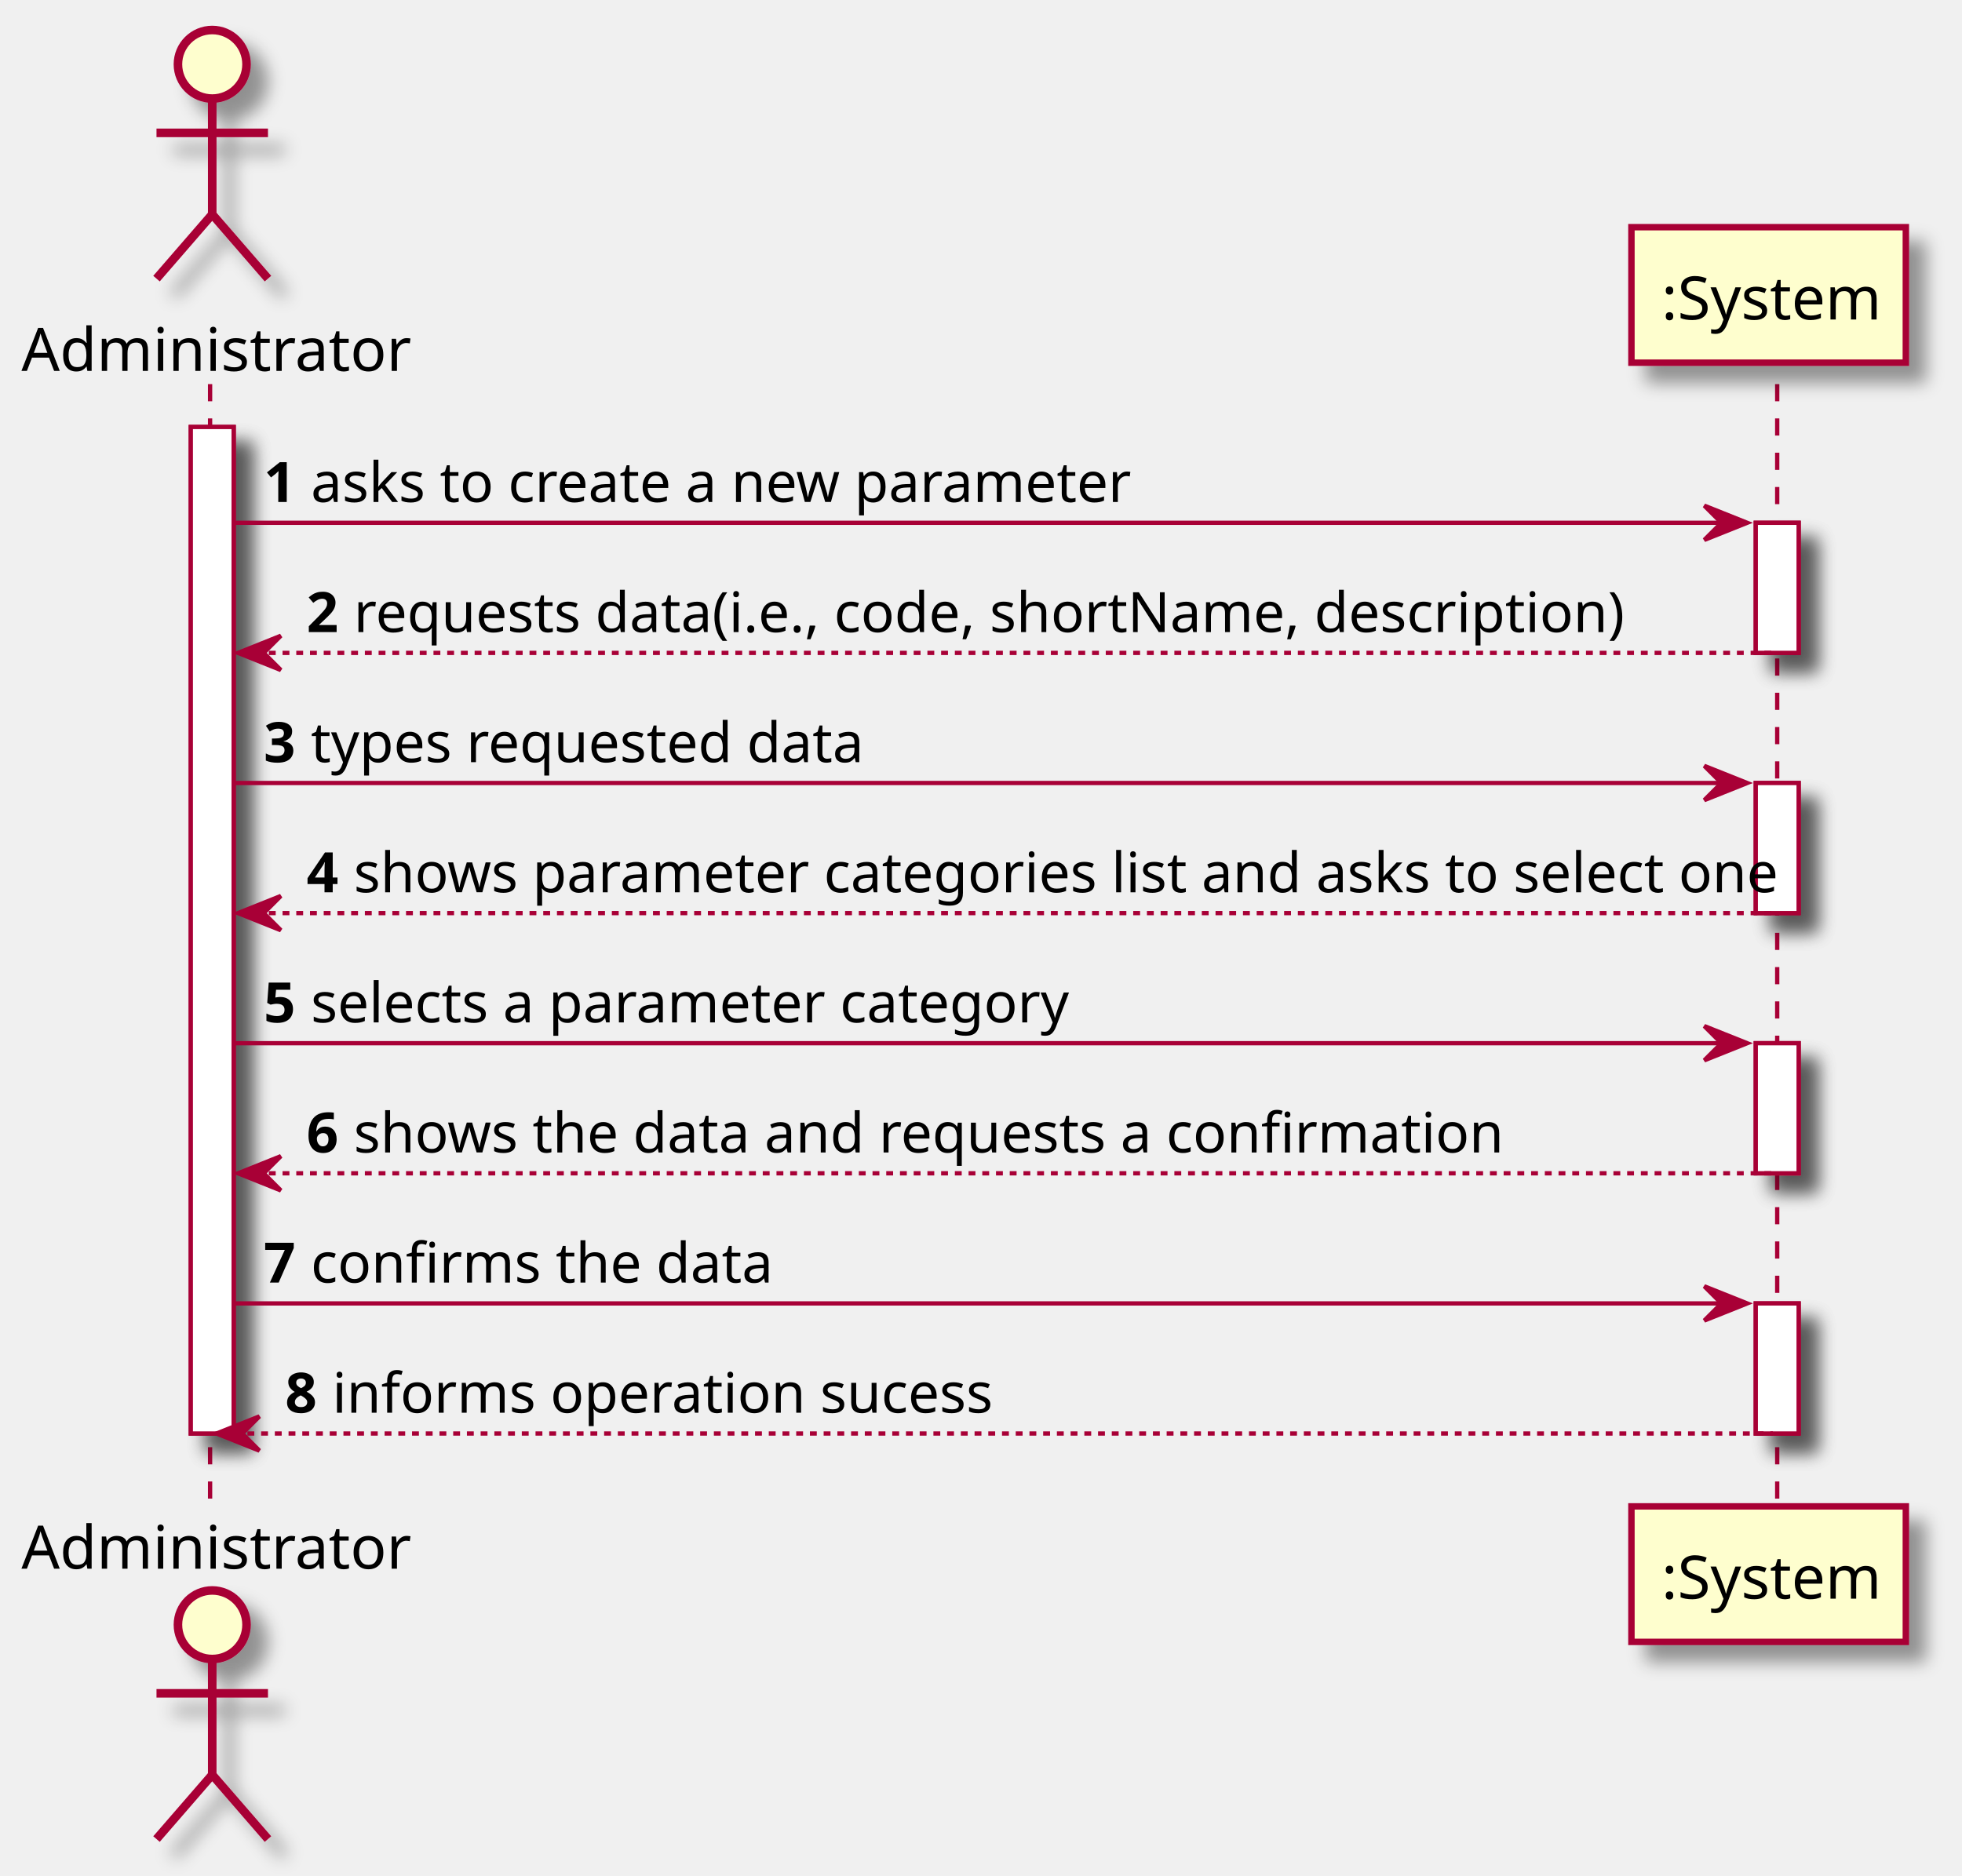
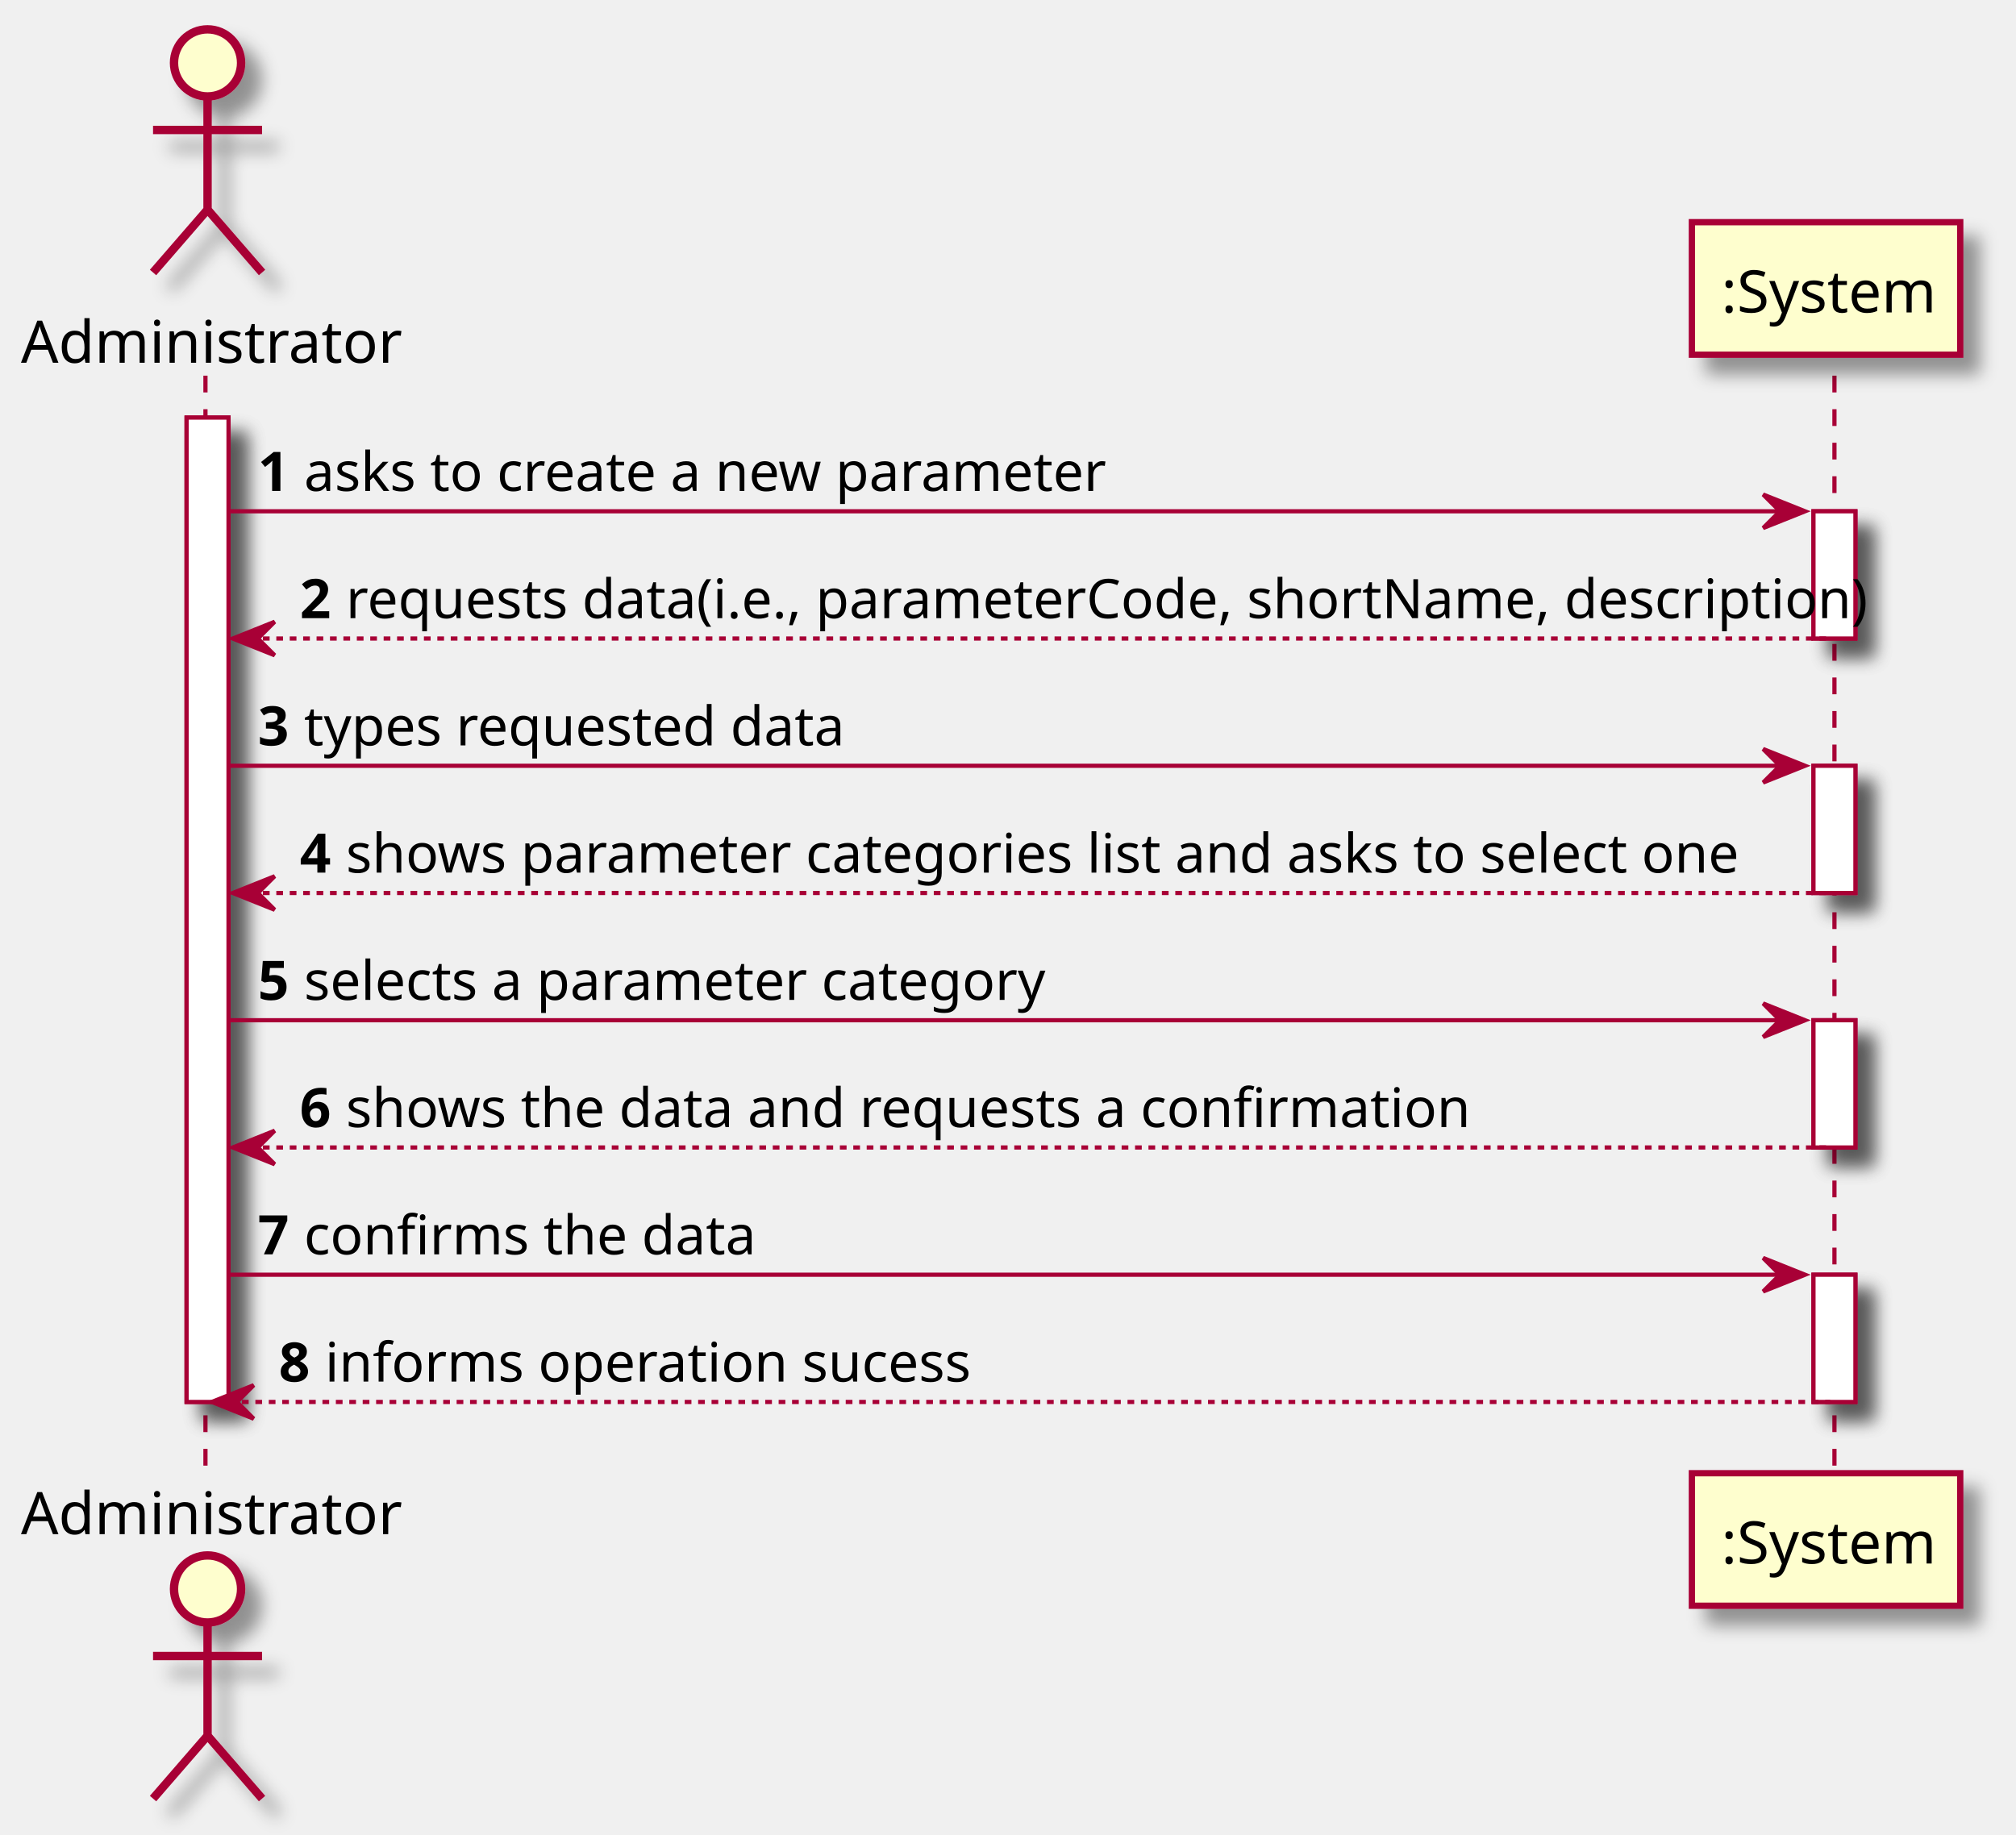
- <svg xmlns="http://www.w3.org/2000/svg" contentScriptType="application/ecmascript" contentStyleType="text/css" height="547.5px" preserveAspectRatio="none" style="width:572px;height:547px;" version="1.1" viewBox="0 0 572 547" width="572.5px" zoomAndPan="magnify">
+ <svg xmlns="http://www.w3.org/2000/svg" contentScriptType="application/ecmascript" contentStyleType="text/css" height="547.5px" preserveAspectRatio="none" style="width:601px;height:547px;" version="1.1" viewBox="0 0 601 547" width="601.25px" zoomAndPan="magnify">
  <defs>
-     <filter height="300%" id="fm6yj357i3m4f" width="300%" x="-1" y="-1">
+     <filter height="300%" id="f1wvozortjgq64" width="300%" x="-1" y="-1">
      <feGaussianBlur result="blurOut" stdDeviation="2.5" />
      <feColorMatrix in="blurOut" result="blurOut2" type="matrix" values="0 0 0 0 0 0 0 0 0 0 0 0 0 0 0 0 0 0 .4 0" />
      <feOffset dx="5.0" dy="5.0" in="blurOut2" result="blurOut3" />
      <feBlend in="SourceGraphic" in2="blurOut3" mode="normal" />
    </filter>
  </defs>
  <g>
-     <rect fill="#FFFFFF" filter="url(#fm6yj357i3m4f)" height="293.516" style="stroke:#A80036;stroke-width:1.25;" width="12.5" x="55.625" y="124.512" />
-     <rect fill="#FFFFFF" filter="url(#fm6yj357i3m4f)" height="37.94" style="stroke:#A80036;stroke-width:1.25;" width="12.5" x="511.875" y="152.451" />
-     <rect fill="#FFFFFF" filter="url(#fm6yj357i3m4f)" height="37.94" style="stroke:#A80036;stroke-width:1.25;" width="12.5" x="511.875" y="228.33" />
-     <rect fill="#FFFFFF" filter="url(#fm6yj357i3m4f)" height="37.94" style="stroke:#A80036;stroke-width:1.25;" width="12.5" x="511.875" y="304.209" />
-     <rect fill="#FFFFFF" filter="url(#fm6yj357i3m4f)" height="37.94" style="stroke:#A80036;stroke-width:1.25;" width="12.5" x="511.875" y="380.088" />
+     <rect fill="#FFFFFF" filter="url(#f1wvozortjgq64)" height="293.516" style="stroke:#A80036;stroke-width:1.25;" width="12.5" x="55.625" y="124.512" />
+     <rect fill="#FFFFFF" filter="url(#f1wvozortjgq64)" height="37.94" style="stroke:#A80036;stroke-width:1.25;" width="12.5" x="540.625" y="152.451" />
+     <rect fill="#FFFFFF" filter="url(#f1wvozortjgq64)" height="37.94" style="stroke:#A80036;stroke-width:1.25;" width="12.5" x="540.625" y="228.33" />
+     <rect fill="#FFFFFF" filter="url(#f1wvozortjgq64)" height="37.94" style="stroke:#A80036;stroke-width:1.25;" width="12.5" x="540.625" y="304.209" />
+     <rect fill="#FFFFFF" filter="url(#f1wvozortjgq64)" height="37.94" style="stroke:#A80036;stroke-width:1.25;" width="12.5" x="540.625" y="380.088" />
    <line style="stroke:#A80036;stroke-width:1.25;stroke-dasharray:5.0,5.0;" x1="61.25" x2="61.25" y1="112.012" y2="440.527" />
-     <line style="stroke:#A80036;stroke-width:1.25;stroke-dasharray:5.0,5.0;" x1="518.125" x2="518.125" y1="112.012" y2="440.527" />
+     <line style="stroke:#A80036;stroke-width:1.25;stroke-dasharray:5.0,5.0;" x1="546.875" x2="546.875" y1="112.012" y2="440.527" />
    <text fill="#000000" font-family="sans-serif" font-size="17.5" lengthAdjust="spacing" textLength="103.75" x="6.25" y="108.166">Administrator</text>
-     <ellipse cx="61.875" cy="18.75" fill="#FEFECE" filter="url(#fm6yj357i3m4f)" rx="10" ry="10" style="stroke:#A80036;stroke-width:2.5;" />
-     <path d="M61.875,28.75 L61.875,62.5 M45.625,38.75 L78.125,38.75 M61.875,62.5 L45.625,81.25 M61.875,62.5 L78.125,81.25 " fill="none" filter="url(#fm6yj357i3m4f)" style="stroke:#A80036;stroke-width:2.5;" />
+     <ellipse cx="61.875" cy="18.75" fill="#FEFECE" filter="url(#f1wvozortjgq64)" rx="10" ry="10" style="stroke:#A80036;stroke-width:2.5;" />
+     <path d="M61.875,28.75 L61.875,62.5 M45.625,38.75 L78.125,38.75 M61.875,62.5 L45.625,81.25 M61.875,62.5 L78.125,81.25 " fill="none" filter="url(#f1wvozortjgq64)" style="stroke:#A80036;stroke-width:2.5;" />
    <text fill="#000000" font-family="sans-serif" font-size="17.5" lengthAdjust="spacing" textLength="103.75" x="6.25" y="457.444">Administrator</text>
-     <ellipse cx="61.875" cy="473.789" fill="#FEFECE" filter="url(#fm6yj357i3m4f)" rx="10" ry="10" style="stroke:#A80036;stroke-width:2.5;" />
-     <path d="M61.875,483.789 L61.875,517.539 M45.625,493.789 L78.125,493.789 M61.875,517.539 L45.625,536.289 M61.875,517.539 L78.125,536.289 " fill="none" filter="url(#fm6yj357i3m4f)" style="stroke:#A80036;stroke-width:2.5;" />
-     <rect fill="#FEFECE" filter="url(#fm6yj357i3m4f)" height="39.512" style="stroke:#A80036;stroke-width:1.875;" width="80" x="475.625" y="66.25" />
-     <text fill="#000000" font-family="sans-serif" font-size="17.5" lengthAdjust="spacing" textLength="62.5" x="484.375" y="93.166">:System</text>
-     <rect fill="#FEFECE" filter="url(#fm6yj357i3m4f)" height="39.512" style="stroke:#A80036;stroke-width:1.875;" width="80" x="475.625" y="439.277" />
-     <text fill="#000000" font-family="sans-serif" font-size="17.5" lengthAdjust="spacing" textLength="62.5" x="484.375" y="466.194">:System</text>
-     <rect fill="#FFFFFF" filter="url(#fm6yj357i3m4f)" height="293.516" style="stroke:#A80036;stroke-width:1.25;" width="12.5" x="55.625" y="124.512" />
-     <rect fill="#FFFFFF" filter="url(#fm6yj357i3m4f)" height="37.94" style="stroke:#A80036;stroke-width:1.25;" width="12.5" x="511.875" y="152.451" />
-     <rect fill="#FFFFFF" filter="url(#fm6yj357i3m4f)" height="37.94" style="stroke:#A80036;stroke-width:1.25;" width="12.5" x="511.875" y="228.33" />
-     <rect fill="#FFFFFF" filter="url(#fm6yj357i3m4f)" height="37.94" style="stroke:#A80036;stroke-width:1.25;" width="12.5" x="511.875" y="304.209" />
-     <rect fill="#FFFFFF" filter="url(#fm6yj357i3m4f)" height="37.94" style="stroke:#A80036;stroke-width:1.25;" width="12.5" x="511.875" y="380.088" />
-     <polygon fill="#A80036" points="496.875,147.451,509.375,152.451,496.875,157.451,501.875,152.451" style="stroke:#A80036;stroke-width:1.25;" />
-     <line style="stroke:#A80036;stroke-width:1.25;" x1="68.125" x2="504.375" y1="152.451" y2="152.451" />
+     <ellipse cx="61.875" cy="473.789" fill="#FEFECE" filter="url(#f1wvozortjgq64)" rx="10" ry="10" style="stroke:#A80036;stroke-width:2.5;" />
+     <path d="M61.875,483.789 L61.875,517.539 M45.625,493.789 L78.125,493.789 M61.875,517.539 L45.625,536.289 M61.875,517.539 L78.125,536.289 " fill="none" filter="url(#f1wvozortjgq64)" style="stroke:#A80036;stroke-width:2.5;" />
+     <rect fill="#FEFECE" filter="url(#f1wvozortjgq64)" height="39.512" style="stroke:#A80036;stroke-width:1.875;" width="80" x="504.375" y="66.25" />
+     <text fill="#000000" font-family="sans-serif" font-size="17.5" lengthAdjust="spacing" textLength="62.5" x="513.125" y="93.166">:System</text>
+     <rect fill="#FEFECE" filter="url(#f1wvozortjgq64)" height="39.512" style="stroke:#A80036;stroke-width:1.875;" width="80" x="504.375" y="439.277" />
+     <text fill="#000000" font-family="sans-serif" font-size="17.5" lengthAdjust="spacing" textLength="62.5" x="513.125" y="466.194">:System</text>
+     <rect fill="#FFFFFF" filter="url(#f1wvozortjgq64)" height="293.516" style="stroke:#A80036;stroke-width:1.25;" width="12.5" x="55.625" y="124.512" />
+     <rect fill="#FFFFFF" filter="url(#f1wvozortjgq64)" height="37.94" style="stroke:#A80036;stroke-width:1.25;" width="12.5" x="540.625" y="152.451" />
+     <rect fill="#FFFFFF" filter="url(#f1wvozortjgq64)" height="37.94" style="stroke:#A80036;stroke-width:1.25;" width="12.5" x="540.625" y="228.33" />
+     <rect fill="#FFFFFF" filter="url(#f1wvozortjgq64)" height="37.94" style="stroke:#A80036;stroke-width:1.25;" width="12.5" x="540.625" y="304.209" />
+     <rect fill="#FFFFFF" filter="url(#f1wvozortjgq64)" height="37.94" style="stroke:#A80036;stroke-width:1.25;" width="12.5" x="540.625" y="380.088" />
+     <polygon fill="#A80036" points="525.625,147.451,538.125,152.451,525.625,157.451,530.625,152.451" style="stroke:#A80036;stroke-width:1.25;" />
+     <line style="stroke:#A80036;stroke-width:1.25;" x1="68.125" x2="533.125" y1="152.451" y2="152.451" />
    <text fill="#000000" font-family="sans-serif" font-size="16.25" font-weight="bold" lengthAdjust="spacing" textLength="8.75" x="76.875" y="146.381">1</text>
    <text fill="#000000" font-family="sans-serif" font-size="16.25" lengthAdjust="spacing" textLength="228.75" x="90.625" y="146.381">asks to create a new parameter</text>
    <polygon fill="#A80036" points="81.875,185.391,69.375,190.391,81.875,195.391,76.875,190.391" style="stroke:#A80036;stroke-width:1.25;" />
-     <line style="stroke:#A80036;stroke-width:1.25;stroke-dasharray:2.0,2.0;" x1="74.375" x2="516.875" y1="190.391" y2="190.391" />
+     <line style="stroke:#A80036;stroke-width:1.25;stroke-dasharray:2.0,2.0;" x1="74.375" x2="545.625" y1="190.391" y2="190.391" />
    <text fill="#000000" font-family="sans-serif" font-size="16.25" font-weight="bold" lengthAdjust="spacing" textLength="8.75" x="89.375" y="184.32">2</text>
-     <text fill="#000000" font-family="sans-serif" font-size="16.25" lengthAdjust="spacing" textLength="353.75" x="103.125" y="184.32">requests data(i.e., code, shortName, description)</text>
-     <polygon fill="#A80036" points="496.875,223.33,509.375,228.33,496.875,233.33,501.875,228.33" style="stroke:#A80036;stroke-width:1.25;" />
-     <line style="stroke:#A80036;stroke-width:1.25;" x1="68.125" x2="504.375" y1="228.33" y2="228.33" />
+     <text fill="#000000" font-family="sans-serif" font-size="16.25" lengthAdjust="spacing" textLength="428.75" x="103.125" y="184.32">requests data(i.e., parameterCode, shortName, description)</text>
+     <polygon fill="#A80036" points="525.625,223.33,538.125,228.33,525.625,233.33,530.625,228.33" style="stroke:#A80036;stroke-width:1.25;" />
+     <line style="stroke:#A80036;stroke-width:1.25;" x1="68.125" x2="533.125" y1="228.33" y2="228.33" />
    <text fill="#000000" font-family="sans-serif" font-size="16.25" font-weight="bold" lengthAdjust="spacing" textLength="8.75" x="76.875" y="222.26">3</text>
    <text fill="#000000" font-family="sans-serif" font-size="16.25" lengthAdjust="spacing" textLength="152.5" x="90.625" y="222.26">types requested data</text>
    <polygon fill="#A80036" points="81.875,261.269,69.375,266.269,81.875,271.269,76.875,266.269" style="stroke:#A80036;stroke-width:1.25;" />
-     <line style="stroke:#A80036;stroke-width:1.25;stroke-dasharray:2.0,2.0;" x1="74.375" x2="516.875" y1="266.269" y2="266.269" />
+     <line style="stroke:#A80036;stroke-width:1.25;stroke-dasharray:2.0,2.0;" x1="74.375" x2="545.625" y1="266.269" y2="266.269" />
    <text fill="#000000" font-family="sans-serif" font-size="16.25" font-weight="bold" lengthAdjust="spacing" textLength="8.75" x="89.375" y="260.199">4</text>
    <text fill="#000000" font-family="sans-serif" font-size="16.25" lengthAdjust="spacing" textLength="400" x="103.125" y="260.199">shows parameter categories list and asks to select one</text>
-     <polygon fill="#A80036" points="496.875,299.209,509.375,304.209,496.875,309.209,501.875,304.209" style="stroke:#A80036;stroke-width:1.25;" />
-     <line style="stroke:#A80036;stroke-width:1.25;" x1="68.125" x2="504.375" y1="304.209" y2="304.209" />
+     <polygon fill="#A80036" points="525.625,299.209,538.125,304.209,525.625,309.209,530.625,304.209" style="stroke:#A80036;stroke-width:1.25;" />
+     <line style="stroke:#A80036;stroke-width:1.25;" x1="68.125" x2="533.125" y1="304.209" y2="304.209" />
    <text fill="#000000" font-family="sans-serif" font-size="16.25" font-weight="bold" lengthAdjust="spacing" textLength="8.75" x="76.875" y="298.138">5</text>
    <text fill="#000000" font-family="sans-serif" font-size="16.25" lengthAdjust="spacing" textLength="211.25" x="90.625" y="298.138">selects a parameter category</text>
    <polygon fill="#A80036" points="81.875,337.148,69.375,342.148,81.875,347.148,76.875,342.148" style="stroke:#A80036;stroke-width:1.25;" />
-     <line style="stroke:#A80036;stroke-width:1.25;stroke-dasharray:2.0,2.0;" x1="74.375" x2="516.875" y1="342.148" y2="342.148" />
+     <line style="stroke:#A80036;stroke-width:1.25;stroke-dasharray:2.0,2.0;" x1="74.375" x2="545.625" y1="342.148" y2="342.148" />
    <text fill="#000000" font-family="sans-serif" font-size="16.25" font-weight="bold" lengthAdjust="spacing" textLength="8.75" x="89.375" y="336.078">6</text>
    <text fill="#000000" font-family="sans-serif" font-size="16.25" lengthAdjust="spacing" textLength="315" x="103.125" y="336.078">shows the data and requests a confirmation</text>
-     <polygon fill="#A80036" points="496.875,375.088,509.375,380.088,496.875,385.088,501.875,380.088" style="stroke:#A80036;stroke-width:1.25;" />
-     <line style="stroke:#A80036;stroke-width:1.25;" x1="68.125" x2="504.375" y1="380.088" y2="380.088" />
+     <polygon fill="#A80036" points="525.625,375.088,538.125,380.088,525.625,385.088,530.625,380.088" style="stroke:#A80036;stroke-width:1.25;" />
+     <line style="stroke:#A80036;stroke-width:1.25;" x1="68.125" x2="533.125" y1="380.088" y2="380.088" />
    <text fill="#000000" font-family="sans-serif" font-size="16.25" font-weight="bold" lengthAdjust="spacing" textLength="8.75" x="76.875" y="374.017">7</text>
    <text fill="#000000" font-family="sans-serif" font-size="16.25" lengthAdjust="spacing" textLength="125" x="90.625" y="374.017">confirms the data</text>
    <polygon fill="#A80036" points="75.625,413.027,63.125,418.027,75.625,423.027,70.625,418.027" style="stroke:#A80036;stroke-width:1.25;" />
-     <line style="stroke:#A80036;stroke-width:1.25;stroke-dasharray:2.0,2.0;" x1="68.125" x2="516.875" y1="418.027" y2="418.027" />
+     <line style="stroke:#A80036;stroke-width:1.25;stroke-dasharray:2.0,2.0;" x1="68.125" x2="545.625" y1="418.027" y2="418.027" />
    <text fill="#000000" font-family="sans-serif" font-size="16.25" font-weight="bold" lengthAdjust="spacing" textLength="8.75" x="83.125" y="411.957">8</text>
    <text fill="#000000" font-family="sans-serif" font-size="16.25" lengthAdjust="spacing" textLength="181.25" x="96.875" y="411.957">informs operation sucess</text>
  </g>
</svg>
